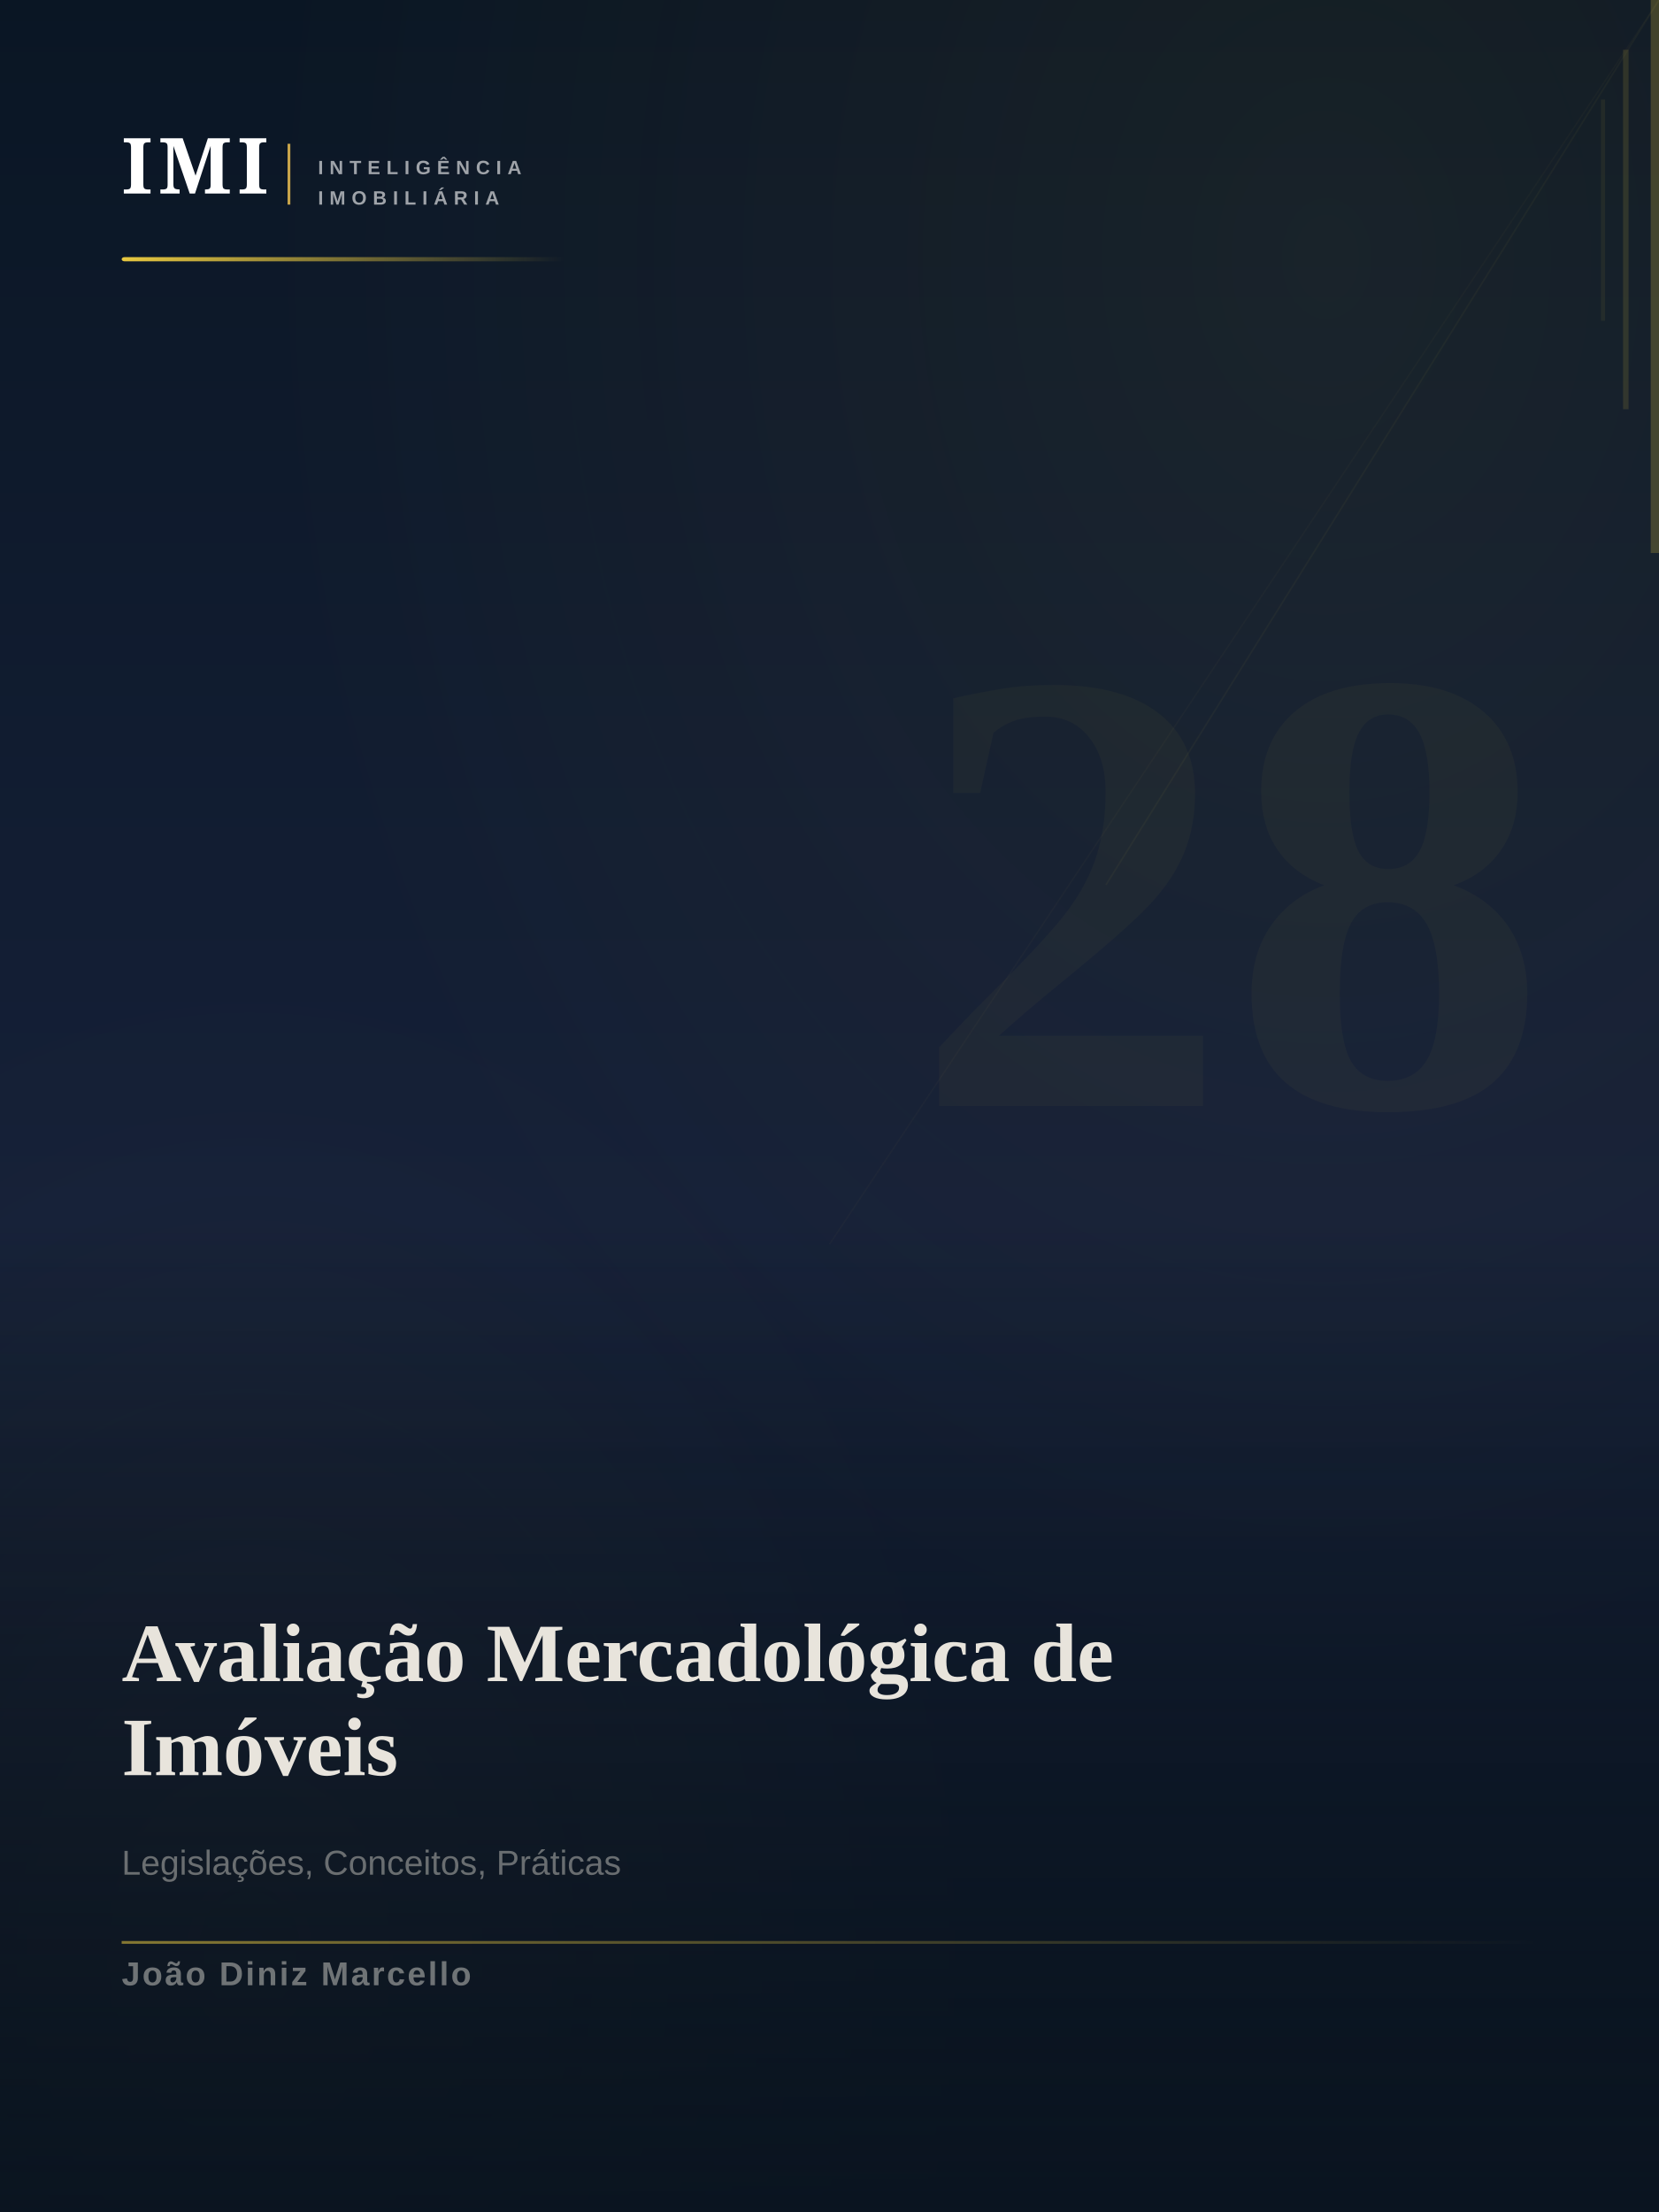
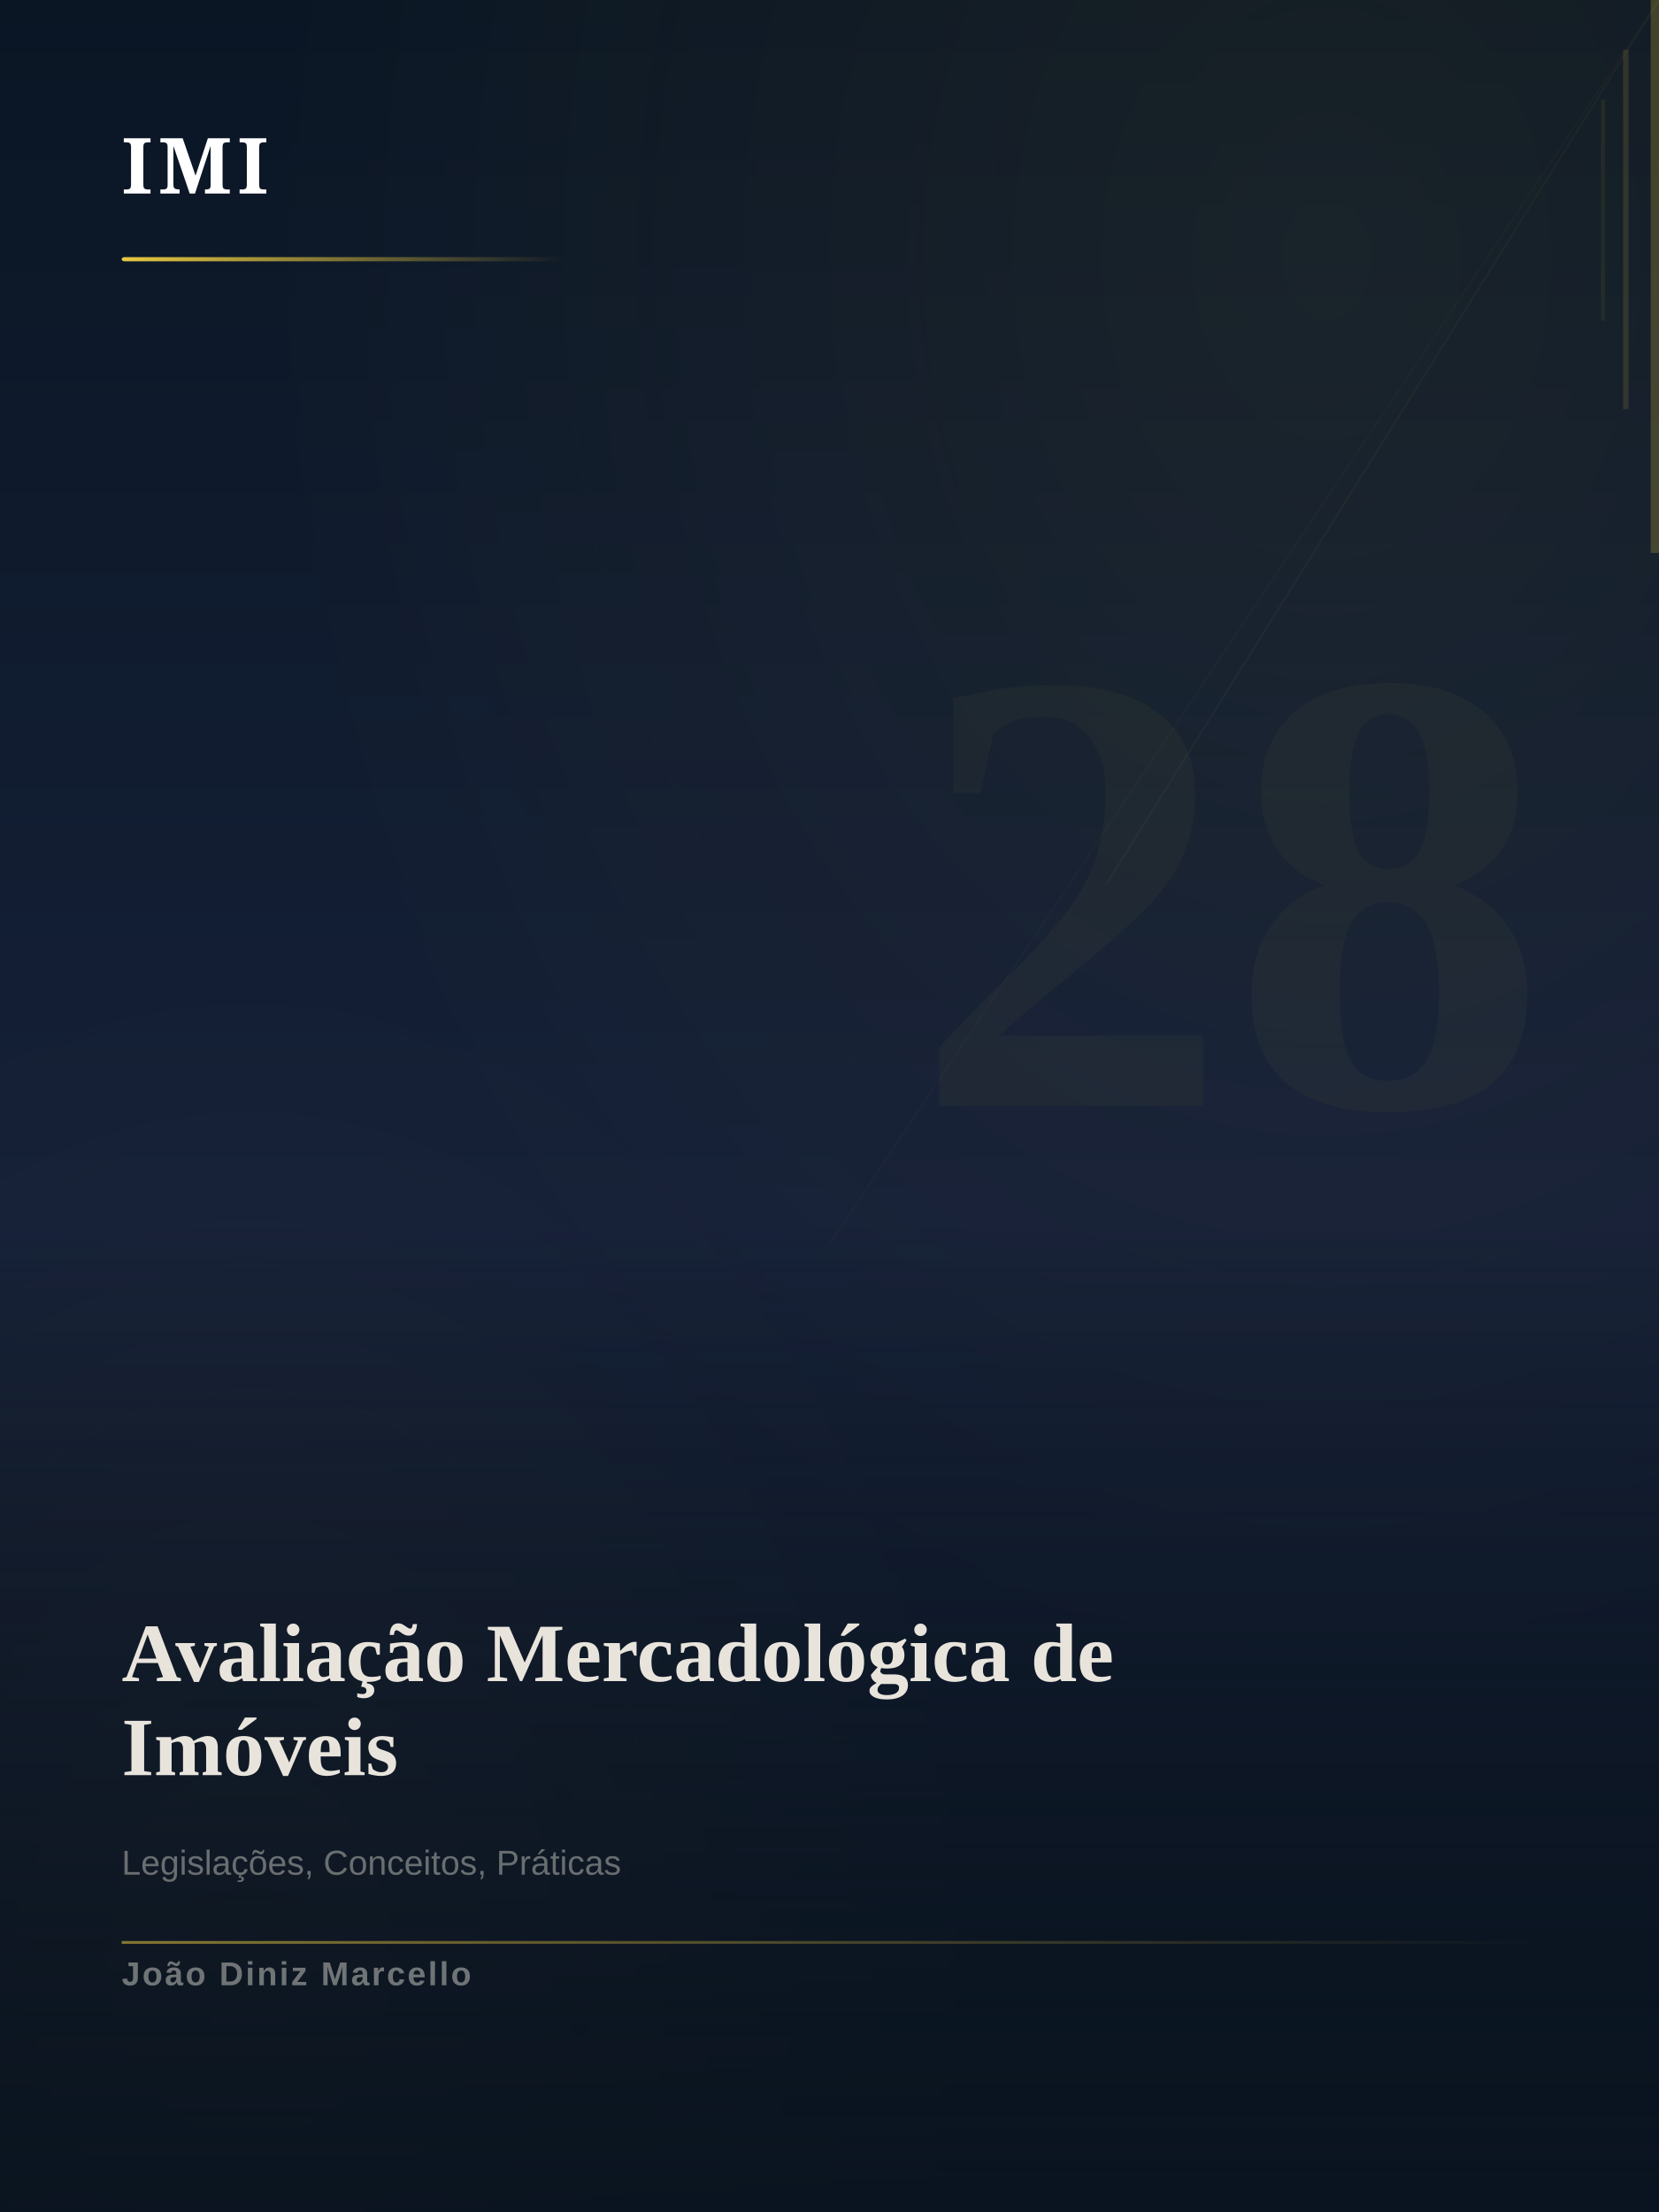
<svg xmlns="http://www.w3.org/2000/svg" width="600" height="800" viewBox="0 0 600 800">
  <defs>
    <linearGradient id="bg_livro_28_avaliacao_mercadologica_joao_diniz" x1="0" y1="0" x2="0" y2="1">
      <stop offset="0%" stop-color="#0A1624" />
      <stop offset="55%" stop-color="#152038" />
      <stop offset="100%" stop-color="#0A1420" />
    </linearGradient>
    <linearGradient id="acc_livro_28_avaliacao_mercadologica_joao_diniz" x1="0" y1="0" x2="1" y2="0">
      <stop offset="0%" stop-color="#E8C840" />
      <stop offset="100%" stop-color="#E8C840" stop-opacity="0" />
    </linearGradient>
    <linearGradient id="fade_livro_28_avaliacao_mercadologica_joao_diniz" x1="0" y1="0.55" x2="0" y2="1">
      <stop offset="0%" stop-color="#0A1420" stop-opacity="0" />
      <stop offset="100%" stop-color="#0A1420" stop-opacity="0.92" />
    </linearGradient>
    <radialGradient id="glow_livro_28_avaliacao_mercadologica_joao_diniz" cx="80%" cy="12%" r="65%">
      <stop offset="0%" stop-color="#E8C840" stop-opacity="0.06" />
      <stop offset="100%" stop-color="#E8C840" stop-opacity="0" />
    </radialGradient>
    <radialGradient id="glow2_livro_28_avaliacao_mercadologica_joao_diniz" cx="15%" cy="88%" r="45%">
      <stop offset="0%" stop-color="#E8C840" stop-opacity="0.04" />
      <stop offset="100%" stop-color="#E8C840" stop-opacity="0" />
    </radialGradient>
  </defs>
  <rect width="600" height="800" fill="url(#bg_livro_28_avaliacao_mercadologica_joao_diniz)" />
  <rect width="600" height="800" fill="url(#glow_livro_28_avaliacao_mercadologica_joao_diniz)" />
  <rect width="600" height="800" fill="url(#glow2_livro_28_avaliacao_mercadologica_joao_diniz)" />
  <rect x="597" y="0" width="3" height="200" fill="#E8C840" opacity="0.22" />
  <rect x="587" y="18" width="2" height="130" fill="#E8C840" opacity="0.13" />
  <rect x="579" y="36" width="1.5" height="80" fill="#E8C840" opacity="0.07" />
  <line x1="600" y1="0" x2="400" y2="320" stroke="#E8C840" stroke-width="0.6" opacity="0.04" />
  <line x1="600" y1="0" x2="300" y2="450" stroke="#E8C840" stroke-width="0.5" opacity="0.03" />
  <text x="560" y="400" font-family="Georgia, 'Times New Roman', serif" font-size="230" font-weight="700" fill="#E8C840" opacity="0.038" text-anchor="end" dominant-baseline="auto">28</text>
  <text x="44" y="70" font-family="'Playfair Display', 'Cormorant Garamond', Georgia, serif" font-size="28" font-weight="700" fill="#FFFFFF" letter-spacing="2" xml:space="preserve">IMI</text>
-   <rect x="104" y="52" width="1" height="22" fill="#C8A44A" />
-   <text x="115" y="63" font-family="'Geist Sans', Arial, Helvetica, sans-serif" font-size="7" font-weight="600" fill="#FFFFFF" fill-opacity="0.60" letter-spacing="2.2" xml:space="preserve">INTELIGÊNCIA</text>
-   <text x="115" y="74" font-family="'Geist Sans', Arial, Helvetica, sans-serif" font-size="7" font-weight="600" fill="#FFFFFF" fill-opacity="0.60" letter-spacing="2.2" xml:space="preserve">IMOBILIÁRIA</text>
  <rect x="44" y="93" width="160" height="1.5" fill="url(#acc_livro_28_avaliacao_mercadologica_joao_diniz)" rx="1" />
  <rect width="600" height="800" fill="url(#fade_livro_28_avaliacao_mercadologica_joao_diniz)" />
  <text x="44" y="608" font-family="Georgia, 'Times New Roman', serif" font-size="30" font-weight="700" fill="#E8E4DC" xml:space="preserve">Avaliação Mercadológica de</text>
  <text x="44" y="642" font-family="Georgia, 'Times New Roman', serif" font-size="30" font-weight="700" fill="#E8E4DC" xml:space="preserve">Imóveis</text>
  <text x="44" y="678" font-family="Arial, Helvetica, sans-serif" font-size="12.5" fill="#E8E4DC" fill-opacity="0.42" xml:space="preserve">Legislações, Conceitos, Práticas</text>
  <rect x="44" y="702" width="512" height="1" fill="url(#acc_livro_28_avaliacao_mercadologica_joao_diniz)" opacity="0.55" />
  <text x="44" y="718" font-family="Arial, Helvetica, sans-serif" font-size="12" font-weight="600" fill="#E8E4DC" fill-opacity="0.45" letter-spacing="0.8" xml:space="preserve">João Diniz Marcello</text>
</svg>
